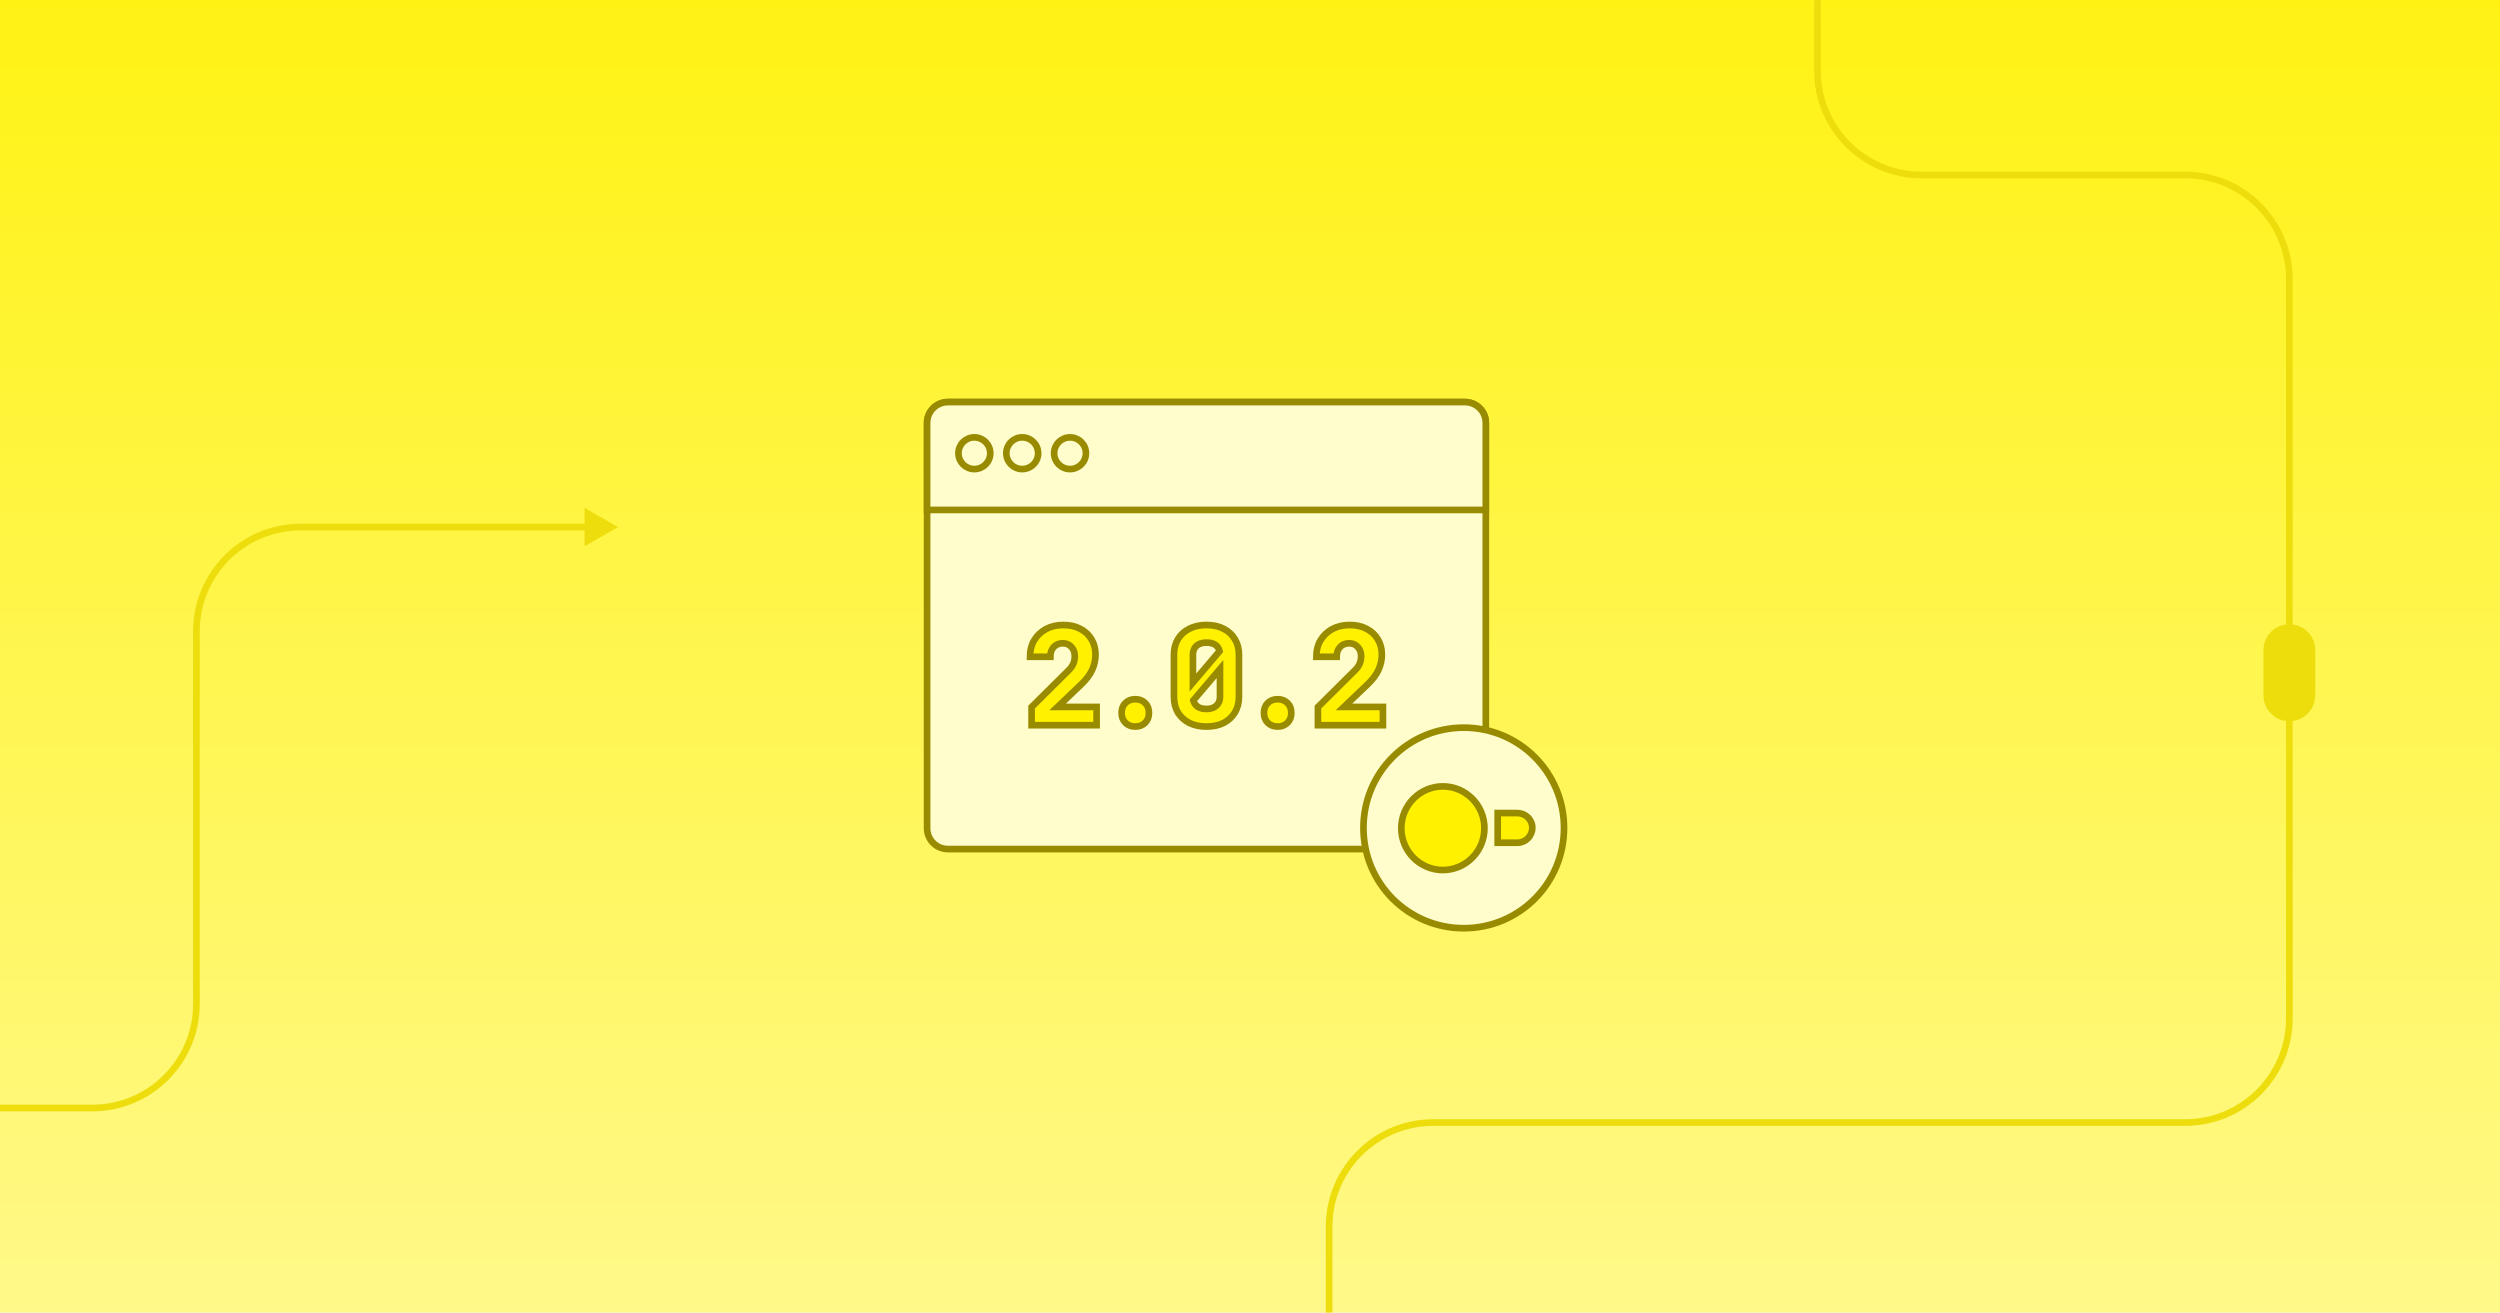
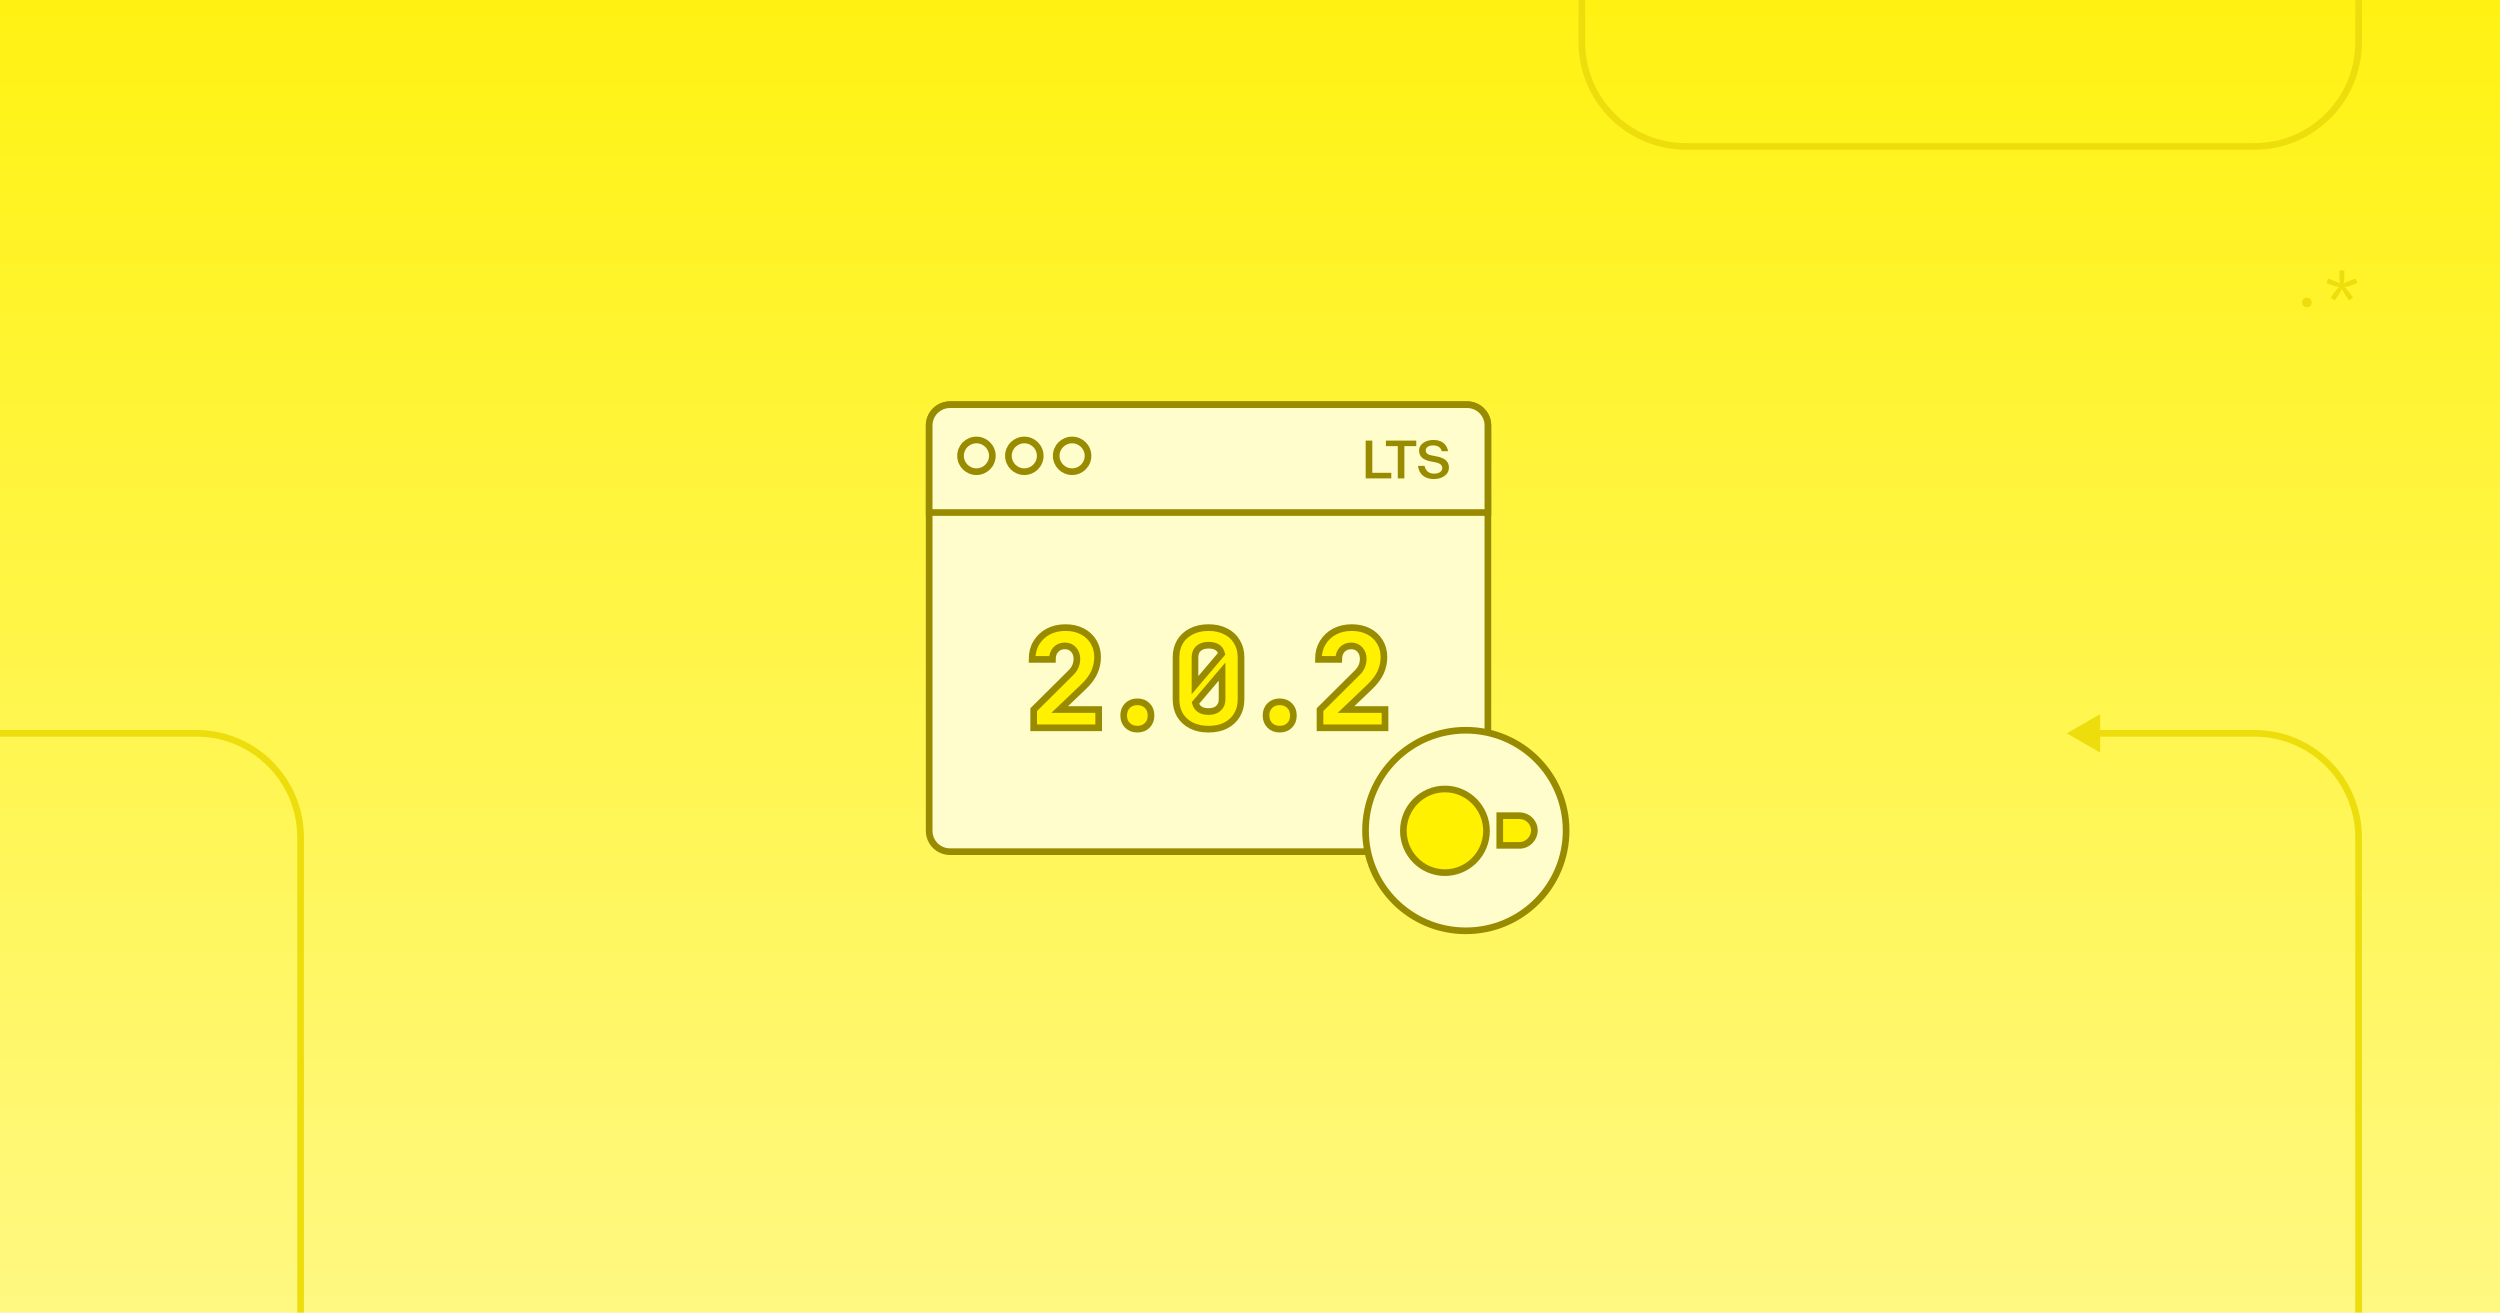
<svg xmlns="http://www.w3.org/2000/svg" width="1200" height="630" viewBox="0 0 1200 630" fill="none">
-   <style id="thin-strokes">@media (min-width: 500px) { [stroke-width="3.2"] { stroke-width: 2; } }</style>
-   <g clip-path="url(#clip0_19914_51179)">
-     <rect width="1200" height="630" fill="url(#paint0_linear_19914_51179)" />
-     <path d="M637.976 708.9L637.976 588.822C637.976 561.208 660.362 538.822 687.976 538.822L1048.89 538.822C1076.5 538.822 1098.89 516.436 1098.89 488.822L1098.89 133.999C1098.89 106.385 1076.5 83.999 1048.89 83.999L922.387 83.999C894.773 83.999 872.387 61.613 872.387 33.999L872.387 -157.639" stroke-width="3.2" stroke-linejoin="round" stroke="#EDDD0C" />
-     <path d="M-55.242 533.448C-56.126 533.448 -56.842 532.732 -56.842 531.848C-56.842 530.964 -56.126 530.248 -55.242 530.248L-55.242 531.848L-55.242 533.448ZM44.291 531.848L44.291 530.248L44.291 531.848ZM94.291 481.848L92.691 481.848V481.848L94.291 481.848ZM94.291 303.001L95.891 303.001V303.001L94.291 303.001ZM144.291 253.001L144.291 251.401V251.401L144.291 253.001ZM-55.242 531.848L-55.242 530.248L44.291 530.248L44.291 531.848L44.291 533.448L-55.242 533.448L-55.242 531.848ZM94.291 481.848L92.691 481.848L92.691 303.001L94.291 303.001L95.891 303.001L95.891 481.848L94.291 481.848ZM144.291 253.001L144.291 251.401L282.203 251.401L282.203 253.001L282.203 254.601L144.291 254.601L144.291 253.001ZM94.291 303.001L92.691 303.001C92.691 274.503 115.793 251.401 144.291 251.401L144.291 253.001L144.291 254.601C117.56 254.601 95.891 276.271 95.891 303.001L94.291 303.001ZM44.291 531.848L44.291 530.248C71.022 530.248 92.691 508.579 92.691 481.848L94.291 481.848L95.891 481.848C95.891 510.346 72.789 533.448 44.291 533.448L44.291 531.848ZM296.603 253.001L280.603 262.239L280.603 243.764L296.603 253.001Z" fill="#EDDD0C" />
-     <rect x="1088.05" y="301.231" width="21.675" height="43.349" rx="10.837" fill="#EDDD0C" stroke="#EDDD0C" stroke-width="3.2" />
+   <g clip-path="url(#clip0_20672_61410)">
+     <rect width="1200" height="630" fill="url(#paint0_linear_20672_61410)" />
+     <path d="M759.297 -47.543L759.297 20.293C759.297 47.907 781.683 70.293 809.297 70.293L1082.12 70.293C1109.74 70.293 1132.12 47.907 1132.12 20.293L1132.12 -47.544" stroke-width="3.2" stroke-linejoin="round" stroke="#EDDD0C" />
+     <path d="M-39.605 352L94.284 352C121.898 352 144.284 374.386 144.284 402L144.284 664.5" stroke-width="3.2" stroke-linejoin="round" stroke="#EDDD0C" />
+     <path d="M1107.33 147.435C1106.64 147.435 1106.08 147.23 1105.65 146.819C1105.24 146.409 1105.03 145.877 1105.03 145.223C1105.03 144.533 1105.24 143.973 1105.65 143.543C1106.08 143.114 1106.64 142.899 1107.33 142.899C1108.02 142.899 1108.57 143.114 1108.98 143.543C1109.41 143.973 1109.62 144.533 1109.62 145.223C1109.62 145.877 1109.41 146.409 1108.98 146.819C1108.57 147.23 1108.02 147.435 1107.33 147.435ZM1120.67 144.271L1118.74 142.899L1120.56 140.295C1120.8 139.959 1121.13 139.549 1121.54 139.063C1121.97 138.578 1122.37 138.149 1122.74 137.775C1122.22 137.701 1121.67 137.589 1121.09 137.439C1120.51 137.29 1120.05 137.15 1119.72 137.019L1116.72 135.899L1117.51 133.687L1120.53 134.807C1120.85 134.919 1121.27 135.097 1121.79 135.339C1122.31 135.582 1122.79 135.834 1123.22 136.095C1123.13 135.61 1123.05 135.115 1122.99 134.611C1122.96 134.089 1122.94 133.65 1122.94 133.295V129.795H1125.29V133.295C1125.29 133.65 1125.26 134.089 1125.21 134.611C1125.15 135.115 1125.08 135.61 1124.98 136.095C1125.43 135.834 1125.91 135.582 1126.41 135.339C1126.93 135.097 1127.36 134.919 1127.7 134.807L1130.72 133.687L1131.51 135.899L1128.51 137.019C1128.17 137.15 1127.72 137.29 1127.14 137.439C1126.56 137.589 1126.01 137.701 1125.49 137.775C1125.86 138.149 1126.26 138.587 1126.69 139.091C1127.12 139.577 1127.45 139.978 1127.67 140.295L1129.49 142.899L1127.56 144.271L1125.74 141.639C1125.51 141.322 1125.24 140.883 1124.93 140.323C1124.61 139.763 1124.34 139.241 1124.11 138.755C1123.89 139.241 1123.62 139.763 1123.3 140.323C1122.99 140.865 1122.71 141.303 1122.49 141.639L1120.67 144.271Z" fill="#EDDD0C" />
+     <path d="M1132.12 402L1130.52 402V402L1132.12 402ZM1082.12 352L1082.12 353.6V353.6L1082.12 352ZM1132.12 794.855L1133.72 794.855L1133.72 402L1132.12 402L1130.52 402L1130.52 794.855L1132.12 794.855ZM1082.12 352L1082.12 350.4L1006.47 350.4L1006.47 352L1006.47 353.6L1082.12 353.6L1082.12 352ZM1132.12 402L1133.72 402C1133.72 373.502 1110.62 350.4 1082.12 350.4L1082.12 352L1082.12 353.6C1108.86 353.6 1130.52 375.269 1130.52 402L1132.12 402ZM992.074 352L1008.07 361.237L1008.07 342.762L992.074 352Z" fill="#EDDD0C" />
  </g>
-   <rect x="445" y="193" width="268.19" height="214.552" rx="10" fill="#FFFDCC" stroke="#998B00" stroke-width="3.2" stroke-miterlimit="10" />
-   <path d="M445 203C445 197.477 449.477 193 455 193H703.19C708.713 193 713.19 197.477 713.19 203V244.756H445V203Z" fill="#FFFDCC" stroke-width="3.2" stroke-miterlimit="10" stroke="#998B00" />
-   <path d="M467.691 225.16C471.908 225.16 475.326 221.752 475.326 217.549C475.326 213.346 471.908 209.938 467.691 209.938C463.473 209.938 460.055 213.346 460.055 217.549C460.055 221.752 463.473 225.16 467.691 225.16Z" fill="#FFFDCC" stroke-width="3.2" stroke-miterlimit="10" stroke="#998B00" />
-   <path d="M490.671 225.16C494.888 225.16 498.307 221.752 498.307 217.549C498.307 213.346 494.888 209.938 490.671 209.938C486.454 209.938 483.035 213.346 483.035 217.549C483.035 221.752 486.454 225.16 490.671 225.16Z" fill="#FFFDCC" stroke-width="3.2" stroke-miterlimit="10" stroke="#998B00" />
-   <path d="M513.612 225.16C517.83 225.16 521.248 221.752 521.248 217.549C521.248 213.346 517.83 209.938 513.612 209.938C509.395 209.938 505.977 213.346 505.977 217.549C505.977 221.752 509.395 225.16 513.612 225.16Z" fill="#FFFDCC" stroke-width="3.2" stroke-miterlimit="10" stroke="#998B00" />
-   <path d="M495.167 348.1V339.39L513.172 321.515C514.992 319.695 515.902 317.507 515.902 314.95C515.902 313.173 515.36 311.7 514.277 310.53C513.237 309.36 511.85 308.775 510.117 308.775C508.34 308.775 506.888 309.382 505.762 310.595C504.678 311.808 504.137 313.368 504.137 315.275H494.387C494.387 312.242 495.058 309.598 496.402 307.345C497.788 305.048 499.673 303.25 502.057 301.95C504.483 300.65 507.278 300 510.442 300C513.518 300 516.205 300.607 518.502 301.82C520.798 302.99 522.597 304.658 523.897 306.825C525.197 308.948 525.847 311.418 525.847 314.235C525.847 316.748 525.305 319.197 524.222 321.58C523.138 323.92 521.383 326.238 518.957 328.535L507.647 339.325H526.367V348.1H495.167Z" fill="#FFF100" stroke-width="3.2" stroke-miterlimit="10" stroke="#998B00" />
-   <path d="M544.932 348.75C542.982 348.75 541.401 348.143 540.187 346.93C538.974 345.717 538.367 344.135 538.367 342.185C538.367 340.235 538.974 338.653 540.187 337.44C541.401 336.227 542.982 335.62 544.932 335.62C546.882 335.62 548.464 336.227 549.677 337.44C550.891 338.653 551.497 340.235 551.497 342.185C551.497 344.135 550.891 345.717 549.677 346.93C548.464 348.143 546.882 348.75 544.932 348.75Z" fill="#FFF100" stroke-width="3.2" stroke-miterlimit="10" stroke="#998B00" />
-   <path d="M579.096 348.75C575.933 348.75 573.181 348.165 570.841 346.995C568.501 345.782 566.681 344.113 565.381 341.99C564.124 339.823 563.496 337.31 563.496 334.45V314.3C563.496 311.44 564.124 308.948 565.381 306.825C566.681 304.658 568.501 302.99 570.841 301.82C573.181 300.607 575.933 300 579.096 300C582.303 300 585.054 300.607 587.351 301.82C589.691 302.99 591.489 304.658 592.746 306.825C594.046 308.948 594.696 311.44 594.696 314.3V334.45C594.696 337.31 594.046 339.823 592.746 341.99C591.489 344.113 589.691 345.782 587.351 346.995C585.054 348.165 582.303 348.75 579.096 348.75ZM572.596 314.3V327.625L585.401 312.545C584.708 309.815 582.606 308.45 579.096 308.45C577.059 308.45 575.456 308.97 574.286 310.01C573.159 311.05 572.596 312.48 572.596 314.3ZM579.096 340.3C581.133 340.3 582.714 339.78 583.841 338.74C585.011 337.7 585.596 336.27 585.596 334.45V321.125L572.791 336.205C573.138 337.505 573.853 338.523 574.936 339.26C576.019 339.953 577.406 340.3 579.096 340.3Z" fill="#FFF100" stroke-width="3.2" stroke-miterlimit="10" stroke="#998B00" />
-   <path d="M613.26 348.75C611.31 348.75 609.729 348.143 608.515 346.93C607.302 345.717 606.695 344.135 606.695 342.185C606.695 340.235 607.302 338.653 608.515 337.44C609.729 336.227 611.31 335.62 613.26 335.62C615.21 335.62 616.792 336.227 618.005 337.44C619.219 338.653 619.825 340.235 619.825 342.185C619.825 344.135 619.219 345.717 618.005 346.93C616.792 348.143 615.21 348.75 613.26 348.75Z" fill="#FFF100" stroke-width="3.2" stroke-miterlimit="10" stroke="#998B00" />
-   <path d="M632.608 348.1V339.39L650.613 321.515C652.433 319.695 653.343 317.507 653.343 314.95C653.343 313.173 652.801 311.7 651.718 310.53C650.678 309.36 649.291 308.775 647.558 308.775C645.781 308.775 644.33 309.382 643.203 310.595C642.12 311.808 641.578 313.368 641.578 315.275H631.828C631.828 312.242 632.5 309.598 633.843 307.345C635.23 305.048 637.115 303.25 639.498 301.95C641.925 300.65 644.72 300 647.883 300C650.96 300 653.646 300.607 655.943 301.82C658.24 302.99 660.038 304.658 661.338 306.825C662.638 308.948 663.288 311.418 663.288 314.235C663.288 316.748 662.746 319.197 661.663 321.58C660.58 323.92 658.825 326.238 656.398 328.535L645.088 339.325H663.808V348.1H632.608Z" fill="#FFF100" stroke-width="3.2" stroke-miterlimit="10" stroke="#998B00" />
-   <path d="M702.594 445.544C675.963 445.544 654.457 424.037 654.457 397.407C654.457 370.776 675.963 349.27 702.594 349.27C729.225 349.27 750.731 370.776 750.731 397.407C750.731 424.037 729.225 445.544 702.594 445.544Z" fill="#FFFDCC" stroke-width="3.2" stroke-miterlimit="10" stroke-linecap="round" stroke="#998B00" />
-   <path d="M728.334 390.275H718.891V404.526H728.334C732.249 404.526 735.503 401.273 735.503 397.358C735.503 393.414 732.249 390.275 728.334 390.275Z" fill="#FFF100" stroke-width="3.2" stroke-miterlimit="10" stroke-linecap="round" stroke="#998B00" />
-   <path d="M672.621 397.54C672.621 408.607 681.575 417.617 692.573 417.617C703.57 417.617 712.524 408.607 712.524 397.54C712.524 386.473 703.57 377.463 692.573 377.463C681.575 377.463 672.621 386.473 672.621 397.54Z" fill="#FFF100" stroke-width="3.2" stroke-miterlimit="10" stroke-linecap="round" stroke="#998B00" />
+   <rect x="446" y="194.25" width="268.19" height="214.552" rx="10" fill="#FFFDCC" stroke-width="3.2" stroke-miterlimit="10" stroke="#998B00" />
+   <path d="M446 204.25C446 198.727 450.477 194.25 456 194.25H704.19C709.713 194.25 714.19 198.727 714.19 204.25V246.006H446V204.25Z" fill="#FFFDCC" stroke-width="3.2" stroke-miterlimit="10" stroke="#998B00" />
+   <path d="M658.702 211.503V226.953H667.827V229.628H655.527V211.503H658.702ZM670.931 229.628V214.153H665.231V211.503H679.806V214.153H674.106V229.628H670.931ZM688.576 221.828L686.376 221.403C683.501 220.803 681.151 219.353 681.151 216.278C681.151 212.903 684.676 211.178 688.001 211.178C691.601 211.178 694.376 212.803 695.101 216.578H692.026C691.501 214.403 689.626 213.778 687.826 213.778C686.426 213.778 684.351 214.403 684.351 216.178C684.351 217.578 685.476 218.278 687.051 218.578L689.276 219.003C692.451 219.603 695.476 220.803 695.476 224.428C695.476 228.103 691.851 229.953 688.276 229.953C683.951 229.953 681.051 227.628 680.651 223.628H683.776C684.351 226.128 685.926 227.353 688.426 227.353C690.576 227.353 692.301 226.378 692.301 224.628C692.301 222.753 690.301 222.153 688.576 221.828Z" fill="#998B00" />
+   <path d="M468.691 226.41C472.908 226.41 476.326 223.002 476.326 218.799C476.326 214.596 472.908 211.188 468.691 211.188C464.473 211.188 461.055 214.596 461.055 218.799C461.055 223.002 464.473 226.41 468.691 226.41Z" fill="#FFFDCC" stroke-width="3.2" stroke-miterlimit="10" stroke="#998B00" />
+   <path d="M491.671 226.41C495.888 226.41 499.307 223.002 499.307 218.799C499.307 214.596 495.888 211.188 491.671 211.188C487.454 211.188 484.035 214.596 484.035 218.799C484.035 223.002 487.454 226.41 491.671 226.41Z" fill="#FFFDCC" stroke-width="3.2" stroke-miterlimit="10" stroke="#998B00" />
+   <path d="M514.612 226.41C518.83 226.41 522.248 223.002 522.248 218.799C522.248 214.596 518.83 211.188 514.612 211.188C510.395 211.188 506.977 214.596 506.977 218.799C506.977 223.002 510.395 226.41 514.612 226.41Z" fill="#FFFDCC" stroke-width="3.2" stroke-miterlimit="10" stroke="#998B00" />
+   <path d="M496.167 349.35V340.64L514.172 322.765C515.992 320.945 516.902 318.757 516.902 316.2C516.902 314.423 516.36 312.95 515.277 311.78C514.237 310.61 512.85 310.025 511.117 310.025C509.34 310.025 507.888 310.632 506.762 311.845C505.678 313.058 505.137 314.618 505.137 316.525H495.387C495.387 313.492 496.058 310.848 497.402 308.595C498.788 306.298 500.673 304.5 503.057 303.2C505.483 301.9 508.278 301.25 511.442 301.25C514.518 301.25 517.205 301.857 519.502 303.07C521.798 304.24 523.597 305.908 524.897 308.075C526.197 310.198 526.847 312.668 526.847 315.485C526.847 317.998 526.305 320.447 525.222 322.83C524.138 325.17 522.383 327.488 519.957 329.785L508.647 340.575H527.367V349.35H496.167Z" fill="#FFF100" stroke-width="3.2" stroke-miterlimit="10" stroke="#998B00" />
+   <path d="M545.932 350C543.982 350 542.401 349.393 541.187 348.18C539.974 346.967 539.367 345.385 539.367 343.435C539.367 341.485 539.974 339.903 541.187 338.69C542.401 337.477 543.982 336.87 545.932 336.87C547.882 336.87 549.464 337.477 550.677 338.69C551.891 339.903 552.497 341.485 552.497 343.435C552.497 345.385 551.891 346.967 550.677 348.18C549.464 349.393 547.882 350 545.932 350Z" fill="#FFF100" stroke-width="3.2" stroke-miterlimit="10" stroke="#998B00" />
+   <path d="M580.096 350C576.933 350 574.181 349.415 571.841 348.245C569.501 347.032 567.681 345.363 566.381 343.24C565.124 341.073 564.496 338.56 564.496 335.7V315.55C564.496 312.69 565.124 310.198 566.381 308.075C567.681 305.908 569.501 304.24 571.841 303.07C574.181 301.857 576.933 301.25 580.096 301.25C583.303 301.25 586.054 301.857 588.351 303.07C590.691 304.24 592.489 305.908 593.746 308.075C595.046 310.198 595.696 312.69 595.696 315.55V335.7C595.696 338.56 595.046 341.073 593.746 343.24C592.489 345.363 590.691 347.032 588.351 348.245C586.054 349.415 583.303 350 580.096 350ZM573.596 315.55V328.875L586.401 313.795C585.708 311.065 583.606 309.7 580.096 309.7C578.059 309.7 576.456 310.22 575.286 311.26C574.159 312.3 573.596 313.73 573.596 315.55ZM580.096 341.55C582.133 341.55 583.714 341.03 584.841 339.99C586.011 338.95 586.596 337.52 586.596 335.7V322.375L573.791 337.455C574.138 338.755 574.853 339.773 575.936 340.51C577.019 341.203 578.406 341.55 580.096 341.55Z" fill="#FFF100" stroke-width="3.2" stroke-miterlimit="10" stroke="#998B00" />
+   <path d="M614.26 350C612.31 350 610.729 349.393 609.515 348.18C608.302 346.967 607.695 345.385 607.695 343.435C607.695 341.485 608.302 339.903 609.515 338.69C610.729 337.477 612.31 336.87 614.26 336.87C616.21 336.87 617.792 337.477 619.005 338.69C620.219 339.903 620.825 341.485 620.825 343.435C620.825 345.385 620.219 346.967 619.005 348.18C617.792 349.393 616.21 350 614.26 350Z" fill="#FFF100" stroke-width="3.2" stroke-miterlimit="10" stroke="#998B00" />
+   <path d="M633.608 349.35V340.64L651.613 322.765C653.433 320.945 654.343 318.757 654.343 316.2C654.343 314.423 653.801 312.95 652.718 311.78C651.678 310.61 650.291 310.025 648.558 310.025C646.781 310.025 645.33 310.632 644.203 311.845C643.12 313.058 642.578 314.618 642.578 316.525H632.828C632.828 313.492 633.5 310.848 634.843 308.595C636.23 306.298 638.115 304.5 640.498 303.2C642.925 301.9 645.72 301.25 648.883 301.25C651.96 301.25 654.646 301.857 656.943 303.07C659.24 304.24 661.038 305.908 662.338 308.075C663.638 310.198 664.288 312.668 664.288 315.485C664.288 317.998 663.746 320.447 662.663 322.83C661.58 325.17 659.825 327.488 657.398 329.785L646.088 340.575H664.808V349.35H633.608Z" fill="#FFF100" stroke-width="3.2" stroke-miterlimit="10" stroke="#998B00" />
+   <path d="M703.594 446.794C676.963 446.794 655.457 425.287 655.457 398.657C655.457 372.026 676.963 350.52 703.594 350.52C730.225 350.52 751.731 372.026 751.731 398.657C751.731 425.287 730.225 446.794 703.594 446.794Z" fill="#FFFDCC" stroke-width="3.2" stroke-miterlimit="10" stroke-linecap="round" stroke="#998B00" />
+   <path d="M729.334 391.525H719.891V405.776H729.334C733.249 405.776 736.503 402.523 736.503 398.608C736.503 394.664 733.249 391.525 729.334 391.525Z" fill="#FFF100" stroke-width="3.2" stroke-miterlimit="10" stroke-linecap="round" stroke="#998B00" />
+   <path d="M673.621 398.79C673.621 409.857 682.575 418.867 693.573 418.867C704.57 418.867 713.524 409.857 713.524 398.79C713.524 387.723 704.57 378.713 693.573 378.713C682.575 378.713 673.621 387.723 673.621 398.79Z" fill="#FFF100" stroke-width="3.2" stroke-miterlimit="10" stroke-linecap="round" stroke="#998B00" />
  <defs>
-     <linearGradient id="paint0_linear_19914_51179" x1="587" y1="-103.981" x2="587" y2="767.01" gradientUnits="userSpaceOnUse">
+     <linearGradient id="paint0_linear_20672_61410" x1="587" y1="-103.981" x2="587" y2="767.01" gradientUnits="userSpaceOnUse">
      <stop stop-color="#FFF100" />
-       <stop offset="0.939" stop-color="#FFFA99" />
+       <stop offset="1" stop-color="#FFFA99" />
    </linearGradient>
-     <clipPath id="clip0_19914_51179">
+     <clipPath id="clip0_20672_61410">
      <rect width="1200" height="630" fill="white" />
    </clipPath>
  </defs>
</svg>
